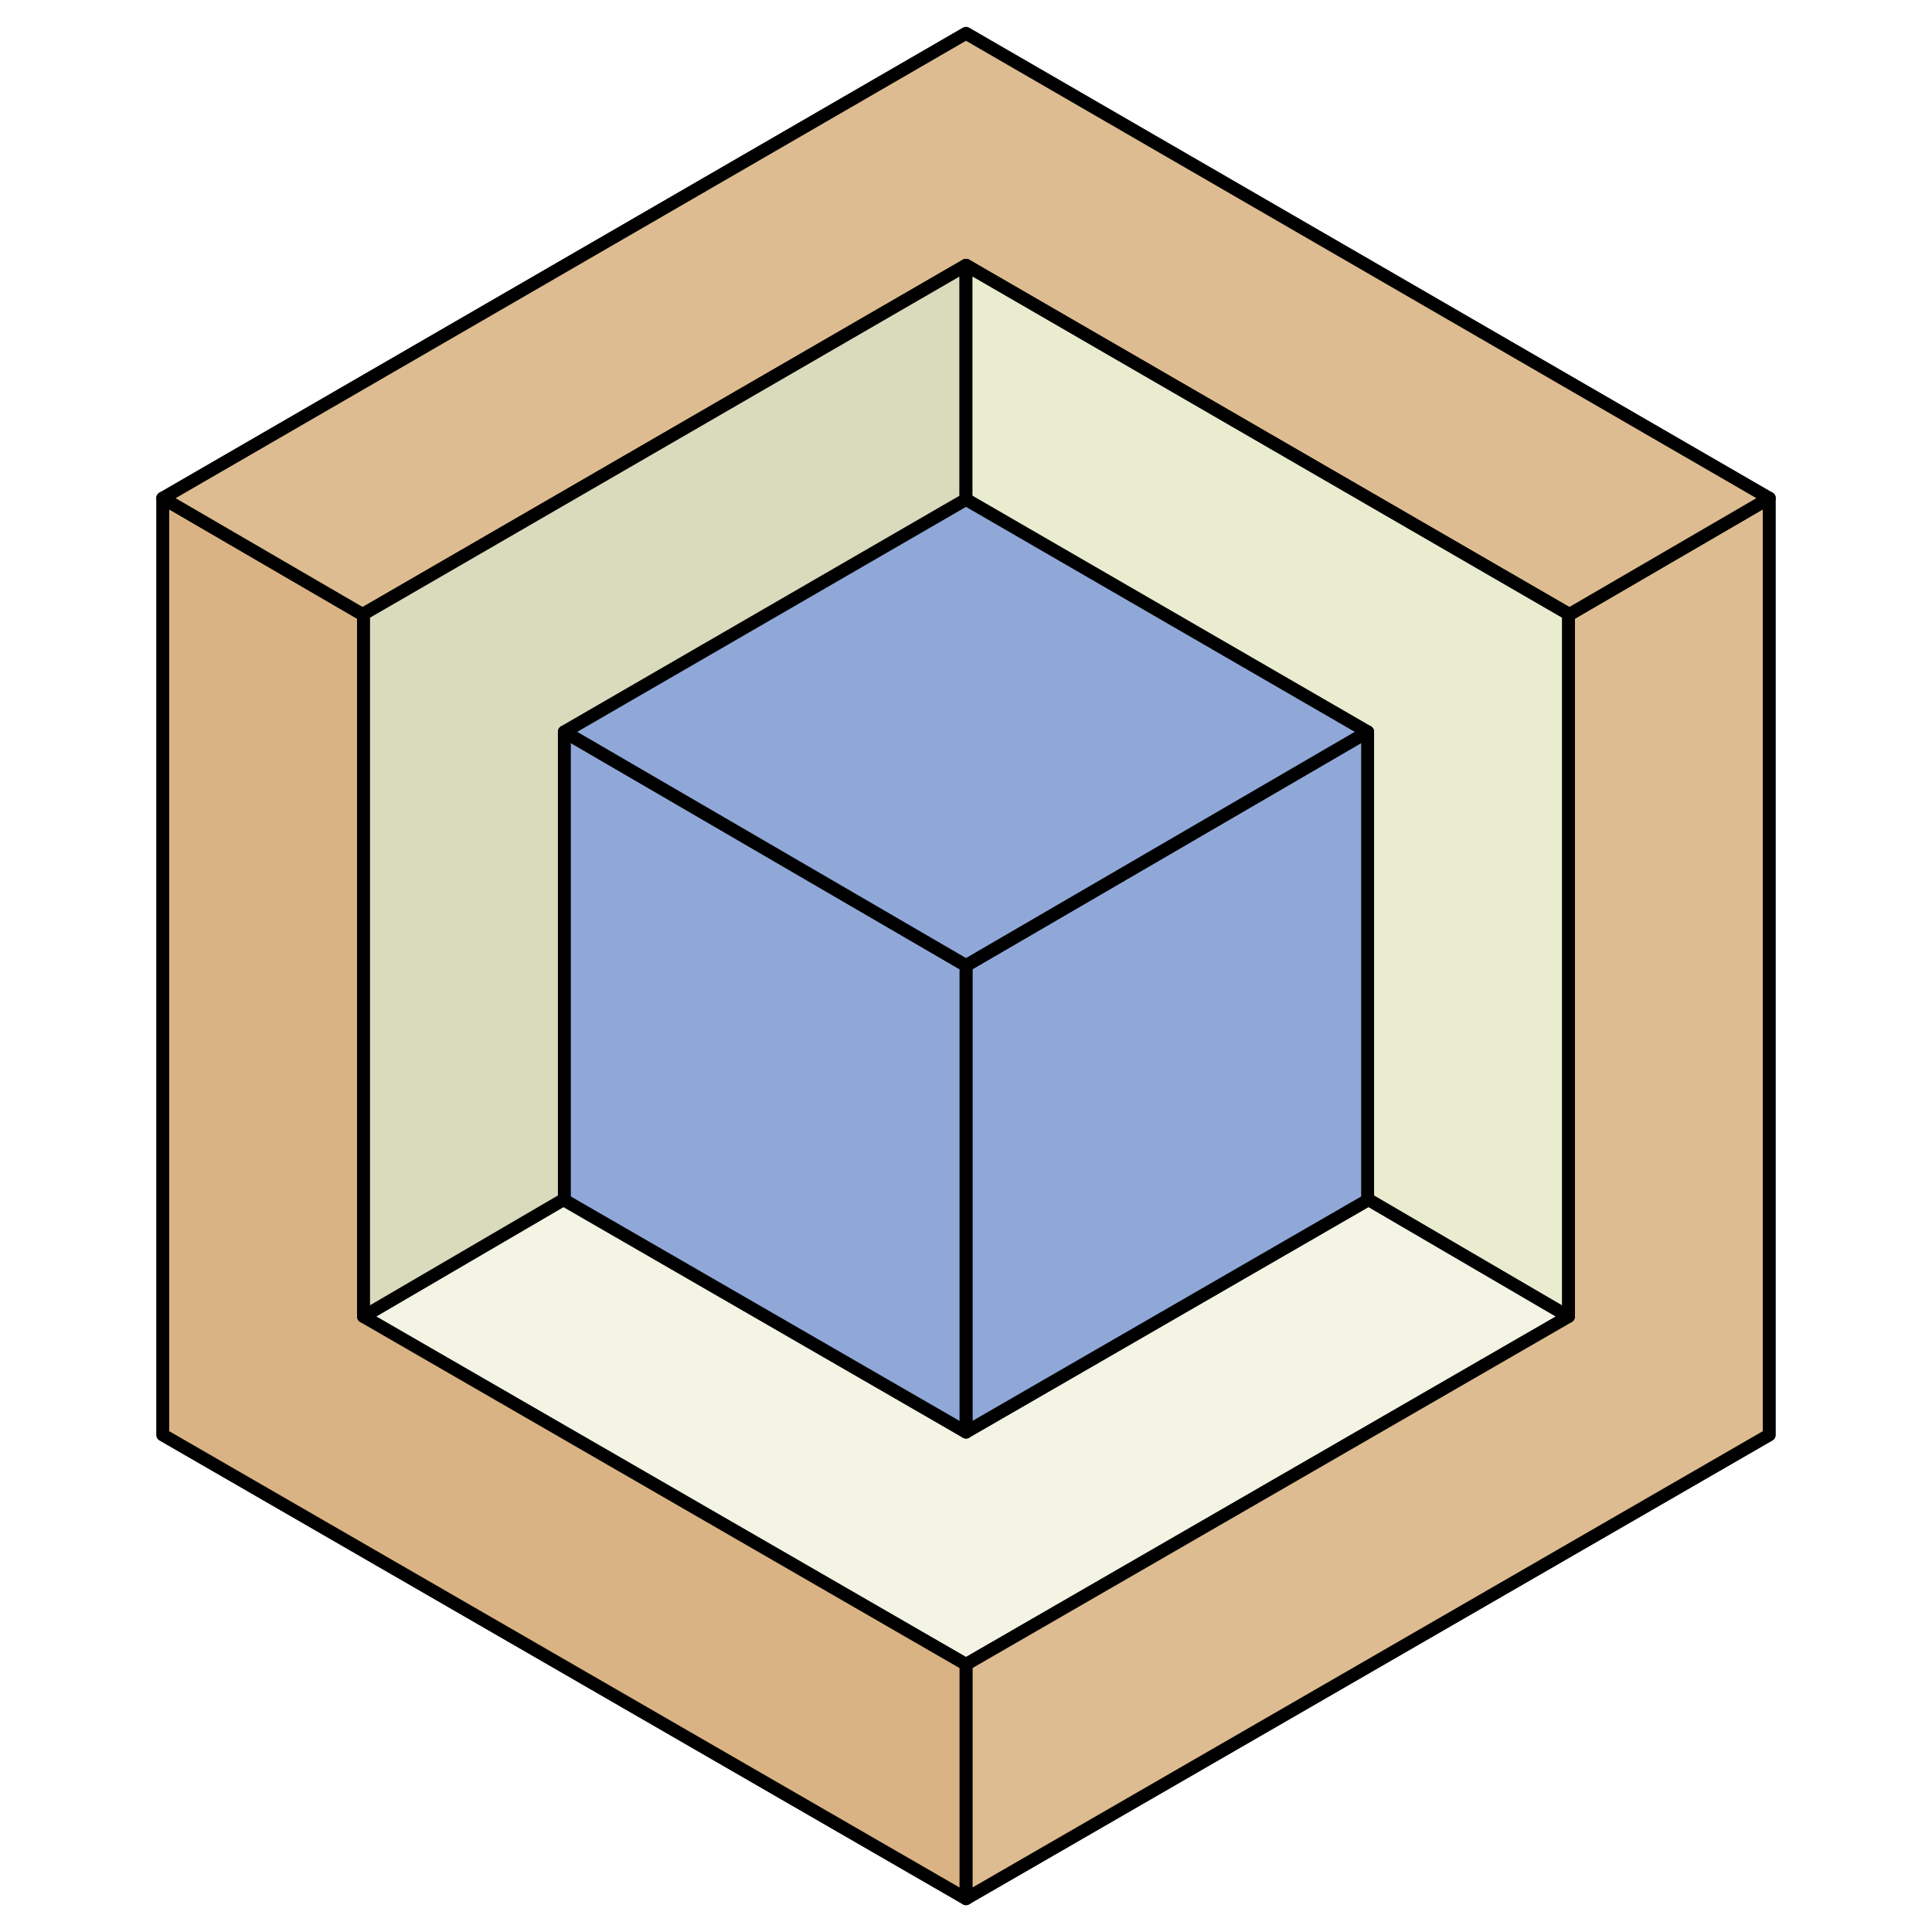
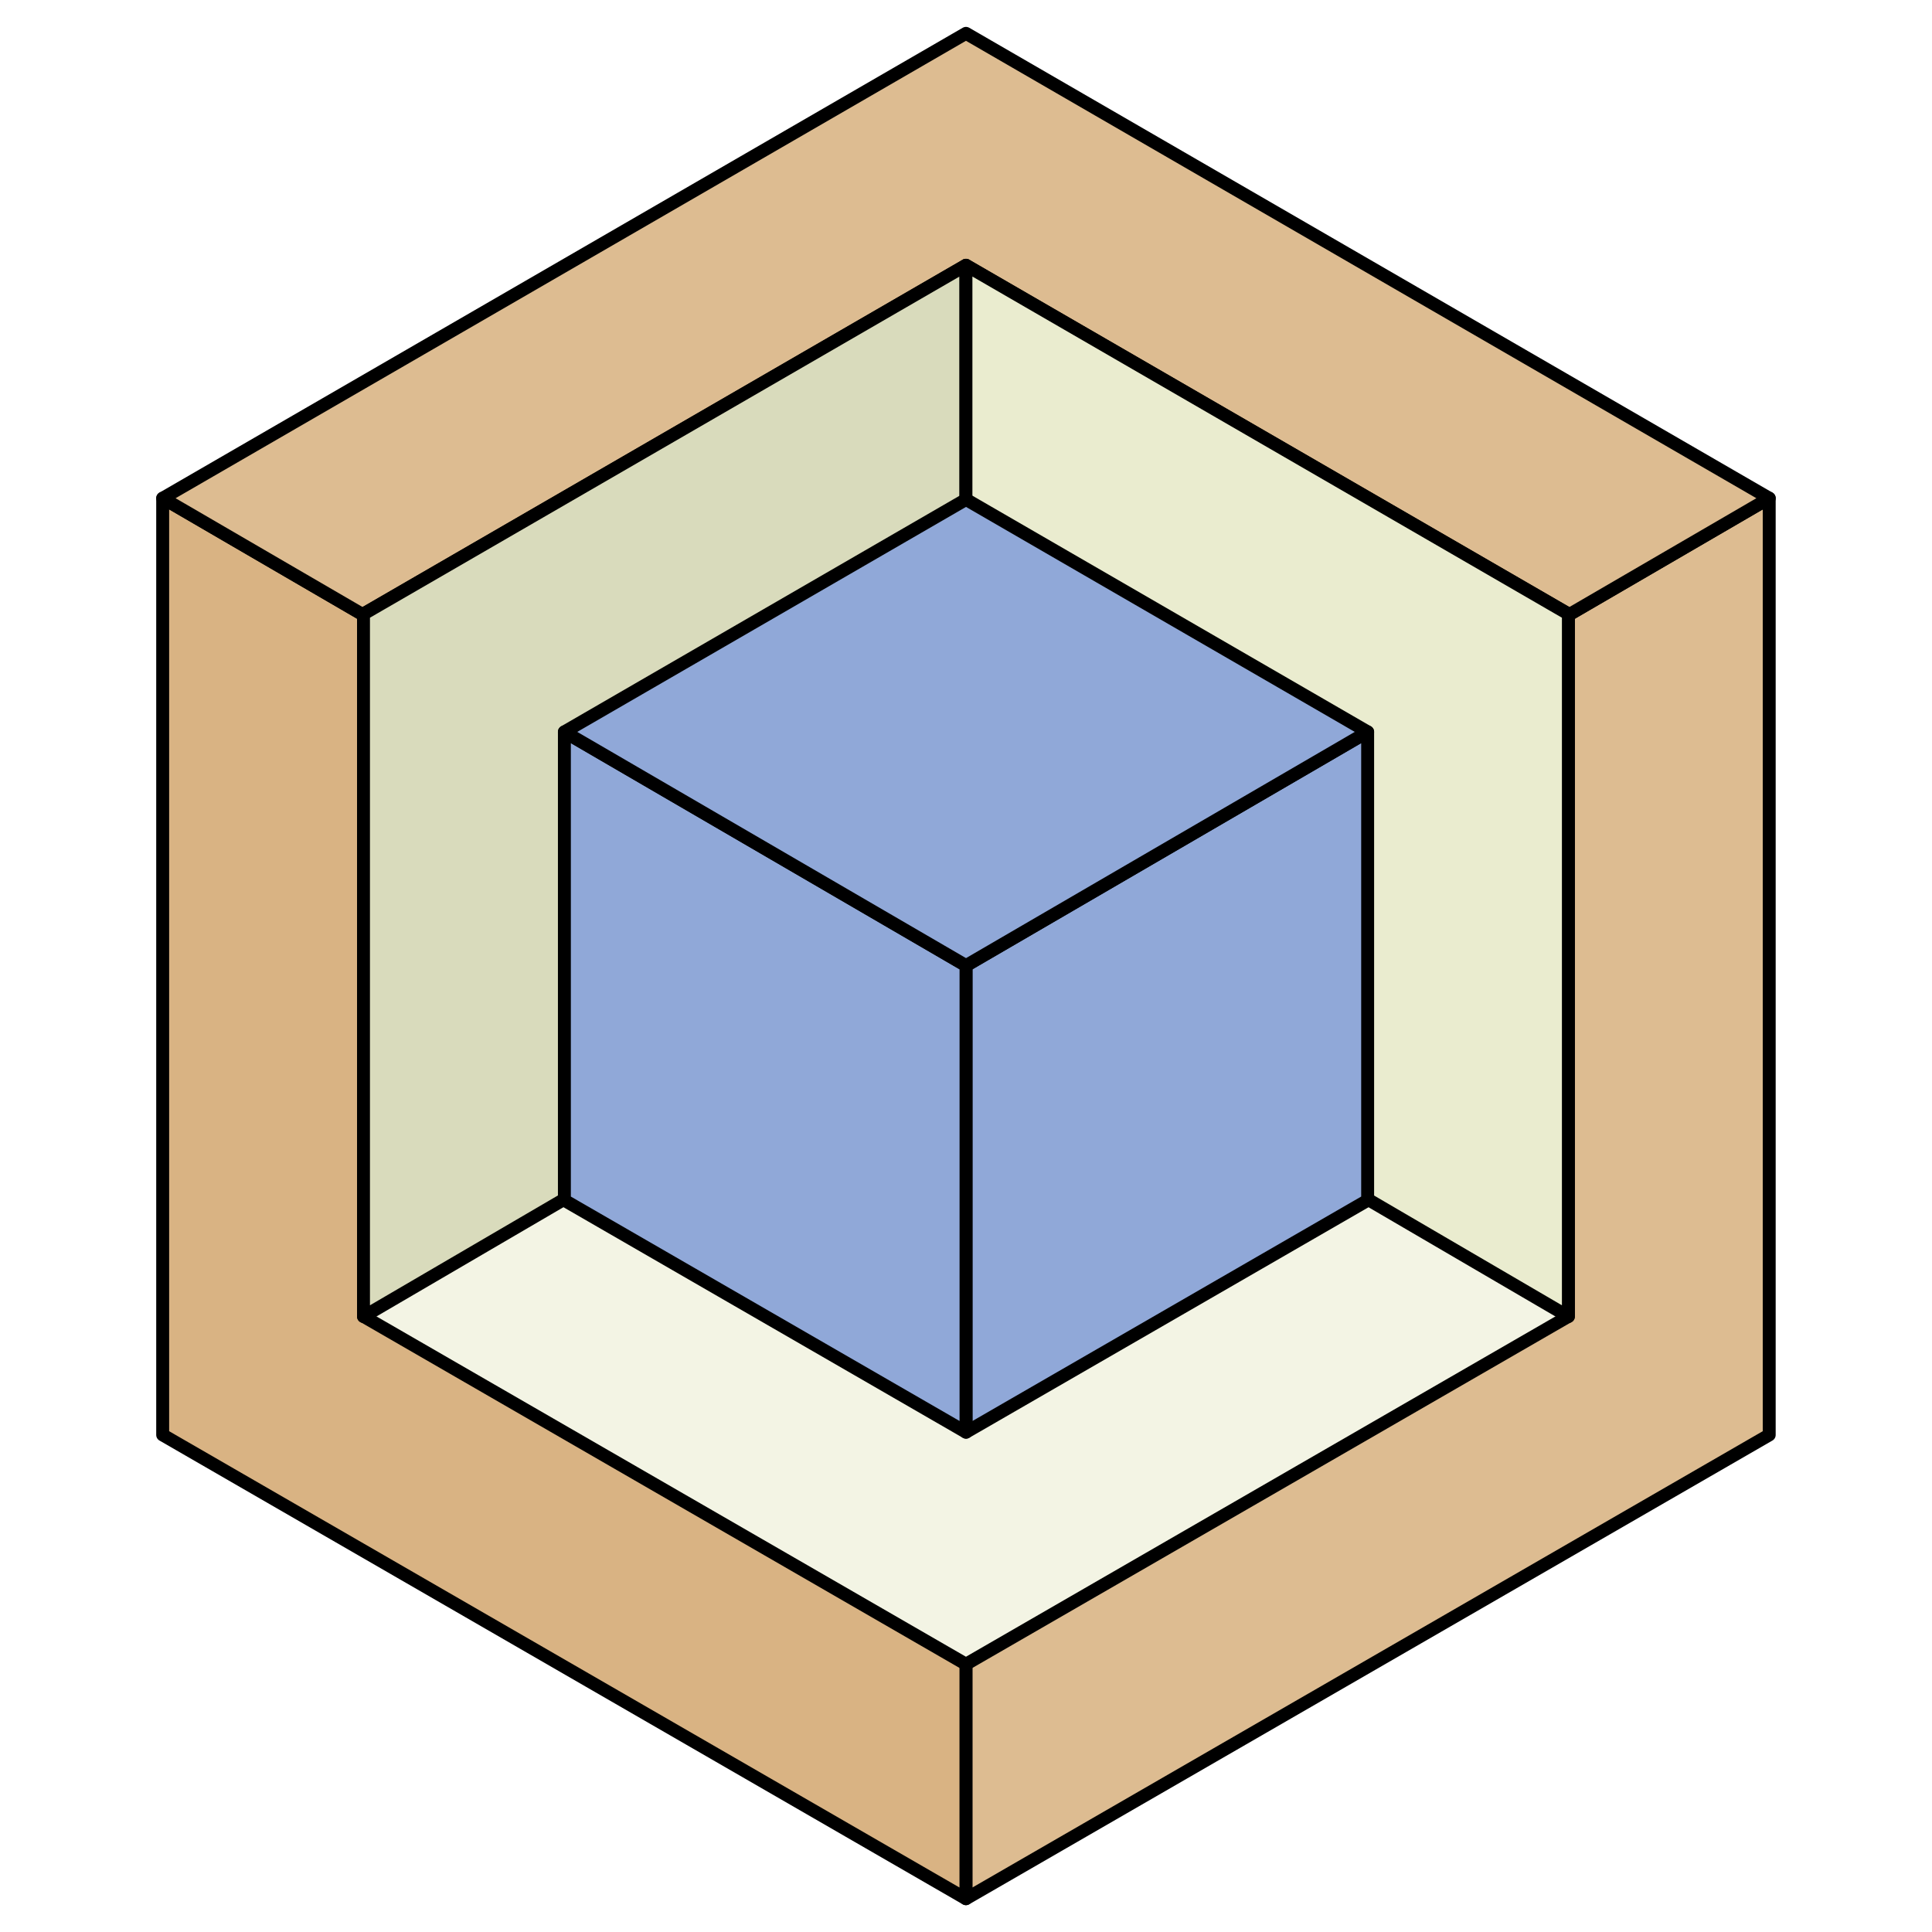
- <svg xmlns="http://www.w3.org/2000/svg" version="1.1" id="svg2" viewBox="0 0 400 400" height="400" width="400">
-   <defs id="defs4">
-     </defs>
-   <g id="layer1" transform="translate(0,-652.3622)">
-     <g id="g2907" transform="matrix(1.71328,0,0,1.71328,460.0514,236.1236)">
-       <g id="g5713">
-         <path id="path4896" d="m -151.786,359.629 v 112.764 l 97.069,-56.043 V 303.148 Z" style="fill:#ddbc91;fill-opacity:1;stroke:#000000;stroke-width:1.562;stroke-linecap:round;stroke-linejoin:round;stroke-miterlimit:4;stroke-dasharray:none;stroke-opacity:1" />
-         <path style="fill:#d9b383;fill-opacity:1;stroke:#000000;stroke-width:1.562;stroke-linecap:round;stroke-linejoin:round;stroke-miterlimit:4;stroke-dasharray:none;stroke-opacity:1" d="m -151.786,359.629 v 112.764 l -97.069,-56.043 V 303.148 Z" id="path4898" />
-         <path id="path4900" d="m -54.717,303.148 -97.069,56.481 -97.069,-56.481 97.069,-56.174 z" style="fill:#ddbc91;fill-opacity:1;stroke:#000000;stroke-width:1.562;stroke-linecap:round;stroke-linejoin:round;stroke-miterlimit:4;stroke-dasharray:none;stroke-opacity:1" />
-         <g id="g4916" transform="matrix(1.476148,0,0,1.476148,-218.879,128.5447)" style="opacity:1;vector-effect:none;fill:#f3f4e4;fill-opacity:1;stroke:#000000;stroke-width:1.058;stroke-linecap:round;stroke-linejoin:round;stroke-miterlimit:4;stroke-dasharray:none;stroke-dashoffset:0;stroke-opacity:1">
-           <path id="path4910" transform="matrix(0.4070347,0,0,0.4070347,-35.95529,75.17555)" d="M 78.834,129.191 V 270.496 L 200,340.451 321.166,270.496 V 129.191 L 200,199.693 Z" style="vector-effect:none;fill:#f3f4e4;fill-opacity:1;stroke:#000000;stroke-width:2.6;stroke-linecap:round;stroke-linejoin:round;stroke-miterlimit:4;stroke-dasharray:none;stroke-dashoffset:0;stroke-opacity:1" />
-           <path style="vector-effect:none;fill:#f3f4e4;fill-opacity:1;stroke:#000000;stroke-width:1.058;stroke-linecap:round;stroke-linejoin:round;stroke-miterlimit:4;stroke-dasharray:none;stroke-dashoffset:0;stroke-opacity:1" d="M 94.77,127.761 45.452,156.458 -3.867,127.761 45.452,99.221 Z" id="path4914" />
+ <svg xmlns="http://www.w3.org/2000/svg" version="1.1" viewBox="0 0 400 400">
+   <g transform="translate(0 -652.36)">
+     <g transform="matrix(1.7133 0 0 1.7133 460.05 236.12)">
+       <g stroke="#000000" stroke-linecap="round" stroke-linejoin="round">
+         <g stroke-width="1.562">
+           <path d="m-151.79 359.63v112.76l97.069-56.043v-113.2z" fill="#ddbc91" />
+           <path d="m-151.79 359.63v112.76l-97.068-56.043v-113.2z" fill="#d9b383" />
+           <path d="m-54.717 303.15-97.069 56.481-97.068-56.481 97.068-56.174z" fill="#ddbc91" />
        </g>
-         <path style="opacity:1;vector-effect:none;fill:#d9dbbc;fill-opacity:1;stroke:#000000;stroke-width:1.562;stroke-linecap:round;stroke-linejoin:round;stroke-miterlimit:4;stroke-dasharray:none;stroke-dashoffset:0;stroke-opacity:1" d="m -151.786,275.009 v 84.491 l -72.801,42.541 v -84.901 z" id="path4918" />
-         <path id="path4920" d="m -151.786,275.009 v 84.491 l 72.801,42.541 v -84.901 z" style="opacity:1;vector-effect:none;fill:#eaeccf;fill-opacity:1;stroke:#000000;stroke-width:1.562;stroke-linecap:round;stroke-linejoin:round;stroke-miterlimit:4;stroke-dasharray:none;stroke-dashoffset:0;stroke-opacity:1" />
-         <g style="opacity:1;vector-effect:none;fill:#90a8d8;fill-opacity:1;stroke:#000000;stroke-width:1.587;stroke-linecap:butt;stroke-linejoin:miter;stroke-miterlimit:4;stroke-dasharray:none;stroke-dashoffset:0;stroke-opacity:1" transform="matrix(0.9840984,0,0,0.9840984,-196.5146,205.656)" id="g4928">
-           <path id="path4922" d="m 45.452,156.458 v 57.293 l 49.318,-28.474 v -57.516 z" style="vector-effect:none;fill:#90a8d8;fill-opacity:1;stroke:#000000;stroke-width:1.587;stroke-linecap:round;stroke-linejoin:round;stroke-miterlimit:4;stroke-dasharray:none;stroke-dashoffset:0;stroke-opacity:1" />
-           <path style="vector-effect:none;fill:#90a8d8;fill-opacity:1;stroke:#000000;stroke-width:1.587;stroke-linecap:round;stroke-linejoin:round;stroke-miterlimit:4;stroke-dasharray:none;stroke-dashoffset:0;stroke-opacity:1" d="m 45.452,156.458 v 57.293 L -3.867,185.277 v -57.516 z" id="path4924" />
-           <path id="path4926" d="M 94.77,127.761 45.452,156.458 -3.867,127.761 45.452,99.221 Z" style="vector-effect:none;fill:#90a8d8;fill-opacity:1;stroke:#000000;stroke-width:1.587;stroke-linecap:round;stroke-linejoin:round;stroke-miterlimit:4;stroke-dasharray:none;stroke-dashoffset:0;stroke-opacity:1" />
+         <g>
+           <g transform="matrix(1.4761 0 0 1.4761 -218.88 128.54)" fill="#f3f4e4">
+             <path transform="matrix(.40703 0 0 .40703 -35.955 75.176)" d="m78.834 129.19v141.3l121.17 69.955 121.17-69.955v-141.3l-121.17 70.502z" stroke-width="2.6" />
+             <path d="m94.77 127.76-49.318 28.697-49.318-28.697 49.318-28.541z" stroke-width="1.058" />
+           </g>
+           <path d="m-151.79 275.01v84.491l-72.801 42.541v-84.901z" fill="#d9dbbc" stroke-width="1.562" />
+           <path d="m-151.79 275.01v84.491l72.801 42.541v-84.901z" fill="#eaeccf" stroke-width="1.562" />
+           <g transform="matrix(.9841 0 0 .9841 -196.51 205.66)" fill="#90a8d8" stroke-width="1.587">
+             <path d="m45.452 156.46v57.293l49.318-28.474v-57.516z" />
+             <path d="m45.452 156.46v57.293l-49.318-28.474v-57.516z" />
+             <path d="m94.77 127.76-49.318 28.697-49.318-28.697 49.318-28.541z" />
+           </g>
        </g>
      </g>
-       <g transform="translate(0,102.8232)" id="g5856">
-         <path style="opacity:1;vector-effect:none;fill:#90a8d8;fill-opacity:1;stroke:#000000;stroke-width:1.751;stroke-linecap:round;stroke-linejoin:round;stroke-miterlimit:4;stroke-dasharray:none;stroke-dashoffset:0;stroke-opacity:1" d="m -587.597,399.253 v 126.389 l 108.798,-62.814 V 335.948 Z" id="path5850" />
-         <path id="path5852" d="m -587.597,399.253 v 126.389 l -108.798,-62.814 V 335.948 Z" style="opacity:1;vector-effect:none;fill:#90a8d8;fill-opacity:1;stroke:#000000;stroke-width:1.751;stroke-linecap:round;stroke-linejoin:round;stroke-miterlimit:4;stroke-dasharray:none;stroke-dashoffset:0;stroke-opacity:1" />
-         <path style="opacity:1;vector-effect:none;fill:#90a8d8;fill-opacity:1;stroke:#000000;stroke-width:1.751;stroke-linecap:round;stroke-linejoin:round;stroke-miterlimit:4;stroke-dasharray:none;stroke-dashoffset:0;stroke-opacity:1" d="m -478.8,335.948 -108.798,63.305 -108.798,-63.305 108.798,-62.961 z" id="path5854" />
-       </g>
-       <g id="g5848" transform="translate(0,-23.56608)">
-         <path id="path5803" d="m -587.597,399.253 v 126.389 l 108.798,-62.814 V 335.948 Z" style="opacity:1;vector-effect:none;fill:#90a8d8;fill-opacity:1;stroke:#000000;stroke-width:1.751;stroke-linecap:round;stroke-linejoin:round;stroke-miterlimit:4;stroke-dasharray:none;stroke-dashoffset:0;stroke-opacity:1" />
-         <path style="opacity:1;vector-effect:none;fill:#90a8d8;fill-opacity:1;stroke:#000000;stroke-width:1.751;stroke-linecap:round;stroke-linejoin:round;stroke-miterlimit:4;stroke-dasharray:none;stroke-dashoffset:0;stroke-opacity:1" d="m -587.597,399.253 v 126.389 l -108.798,-62.814 V 335.948 Z" id="path5805" />
-         <path id="path5807" d="m -478.8,335.948 -108.798,63.305 -108.798,-63.305 108.798,-62.961 z" style="opacity:1;vector-effect:none;fill:#90a8d8;fill-opacity:1;stroke:#000000;stroke-width:1.751;stroke-linecap:round;stroke-linejoin:round;stroke-miterlimit:4;stroke-dasharray:none;stroke-dashoffset:0;stroke-opacity:1" />
-       </g>
-       <path id="path4649" d="m -587.597,249.298 v 126.389 l 108.798,-62.814 V 185.993 Z" style="fill:#ddbc91;fill-opacity:1;stroke:#000000;stroke-width:1.751;stroke-linecap:round;stroke-linejoin:round;stroke-miterlimit:4;stroke-dasharray:none;stroke-opacity:1" />
-       <path style="opacity:1;vector-effect:none;fill:#d9b383;fill-opacity:1;stroke:#000000;stroke-width:1.562;stroke-linecap:round;stroke-linejoin:round;stroke-miterlimit:4;stroke-dasharray:none;stroke-dashoffset:0;stroke-opacity:1" d="m -587.597,249.298 v 126.389 l -108.798,-62.814 V 185.993 Z" id="path4651" />
-       <path id="path4653" d="m -478.8,185.993 -108.798,63.305 -108.798,-63.305 108.798,-62.961 z" style="fill:#ddbc91;fill-opacity:1;stroke:#000000;stroke-width:1.751;stroke-linecap:round;stroke-linejoin:round;stroke-miterlimit:4;stroke-dasharray:none;stroke-opacity:1" />
-       <g id="g4703" transform="matrix(1.654514,0,0,1.654514,-662.7975,-9.7087)" style="opacity:1;vector-effect:none;fill:#f3f4e4;fill-opacity:1;stroke:#000000;stroke-width:1.058;stroke-linecap:round;stroke-linejoin:round;stroke-miterlimit:4;stroke-dasharray:none;stroke-dashoffset:0;stroke-opacity:1">
-         <path style="vector-effect:none;fill:#f3f4e4;fill-opacity:1;stroke:#000000;stroke-width:3;stroke-linecap:round;stroke-linejoin:round;stroke-miterlimit:4;stroke-dasharray:none;stroke-dashoffset:0;stroke-opacity:1" d="m -713.342,130.545 v 163.035 l 139.799,80.715 139.801,-80.715 V 130.545 l -139.801,81.346 z" transform="matrix(0.3527778,0,0,0.3527778,247.7846,81.70783)" id="path4697" />
-         <path style="vector-effect:none;fill:#f3f4e4;fill-opacity:1;stroke:#000000;stroke-width:1.058;stroke-linecap:round;stroke-linejoin:round;stroke-miterlimit:4;stroke-dasharray:none;stroke-dashoffset:0;stroke-opacity:1" d="M 94.77,127.761 45.452,156.458 -3.867,127.761 45.452,99.221 Z" id="path4701" />
-       </g>
-       <path style="opacity:1;vector-effect:none;fill:#d9dbbc;fill-opacity:1;stroke:#000000;stroke-width:1.751;stroke-linecap:round;stroke-linejoin:round;stroke-miterlimit:4;stroke-dasharray:none;stroke-dashoffset:0;stroke-opacity:1" d="m -587.597,154.453 v 94.7 l -81.598,47.681 v -95.16 z" id="path4788" />
-       <path id="path4830" d="m -587.597,154.453 v 94.7 l 81.598,47.681 v -95.16 z" style="opacity:1;vector-effect:none;fill:#eaeccf;fill-opacity:1;stroke:#000000;stroke-width:1.751;stroke-linecap:round;stroke-linejoin:round;stroke-miterlimit:4;stroke-dasharray:none;stroke-dashoffset:0;stroke-opacity:1" />
-       <g style="opacity:1;vector-effect:none;fill:#90a8d8;fill-opacity:1;stroke:#000000;stroke-width:1.587;stroke-linecap:butt;stroke-linejoin:miter;stroke-miterlimit:4;stroke-dasharray:none;stroke-dashoffset:0;stroke-opacity:1" transform="matrix(1.10301,0,0,1.10301,-637.7307,76.7201)" id="g4695">
-         <path id="path4689" d="m 45.452,156.458 v 57.293 l 49.318,-28.474 v -57.516 z" style="vector-effect:none;fill:#90a8d8;fill-opacity:1;stroke:#000000;stroke-width:1.587;stroke-linecap:round;stroke-linejoin:round;stroke-miterlimit:4;stroke-dasharray:none;stroke-dashoffset:0;stroke-opacity:1" />
-         <path style="vector-effect:none;fill:#90a8d8;fill-opacity:1;stroke:#000000;stroke-width:1.587;stroke-linecap:round;stroke-linejoin:round;stroke-miterlimit:4;stroke-dasharray:none;stroke-dashoffset:0;stroke-opacity:1" d="m 45.452,156.458 v 57.293 L -3.867,185.277 v -57.516 z" id="path4691" />
-         <path id="path4693" d="M 94.77,127.761 45.452,156.458 -3.867,127.761 45.452,99.221 Z" style="vector-effect:none;fill:#90a8d8;fill-opacity:1;stroke:#000000;stroke-width:1.587;stroke-linecap:round;stroke-linejoin:round;stroke-miterlimit:4;stroke-dasharray:none;stroke-dashoffset:0;stroke-opacity:1" />
-       </g>
-       <rect style="opacity:1;vector-effect:none;fill:none;fill-opacity:1;stroke:none;stroke-width:1.413;stroke-linecap:round;stroke-linejoin:round;stroke-miterlimit:4;stroke-dasharray:none;stroke-dashoffset:0;stroke-opacity:1" id="rect5777" width="281.659" height="552.585" x="-728.427" y="95.065" />
+       <rect x="-728.43" y="95.065" width="281.66" height="552.59" fill="none" />
    </g>
  </g>
</svg>
